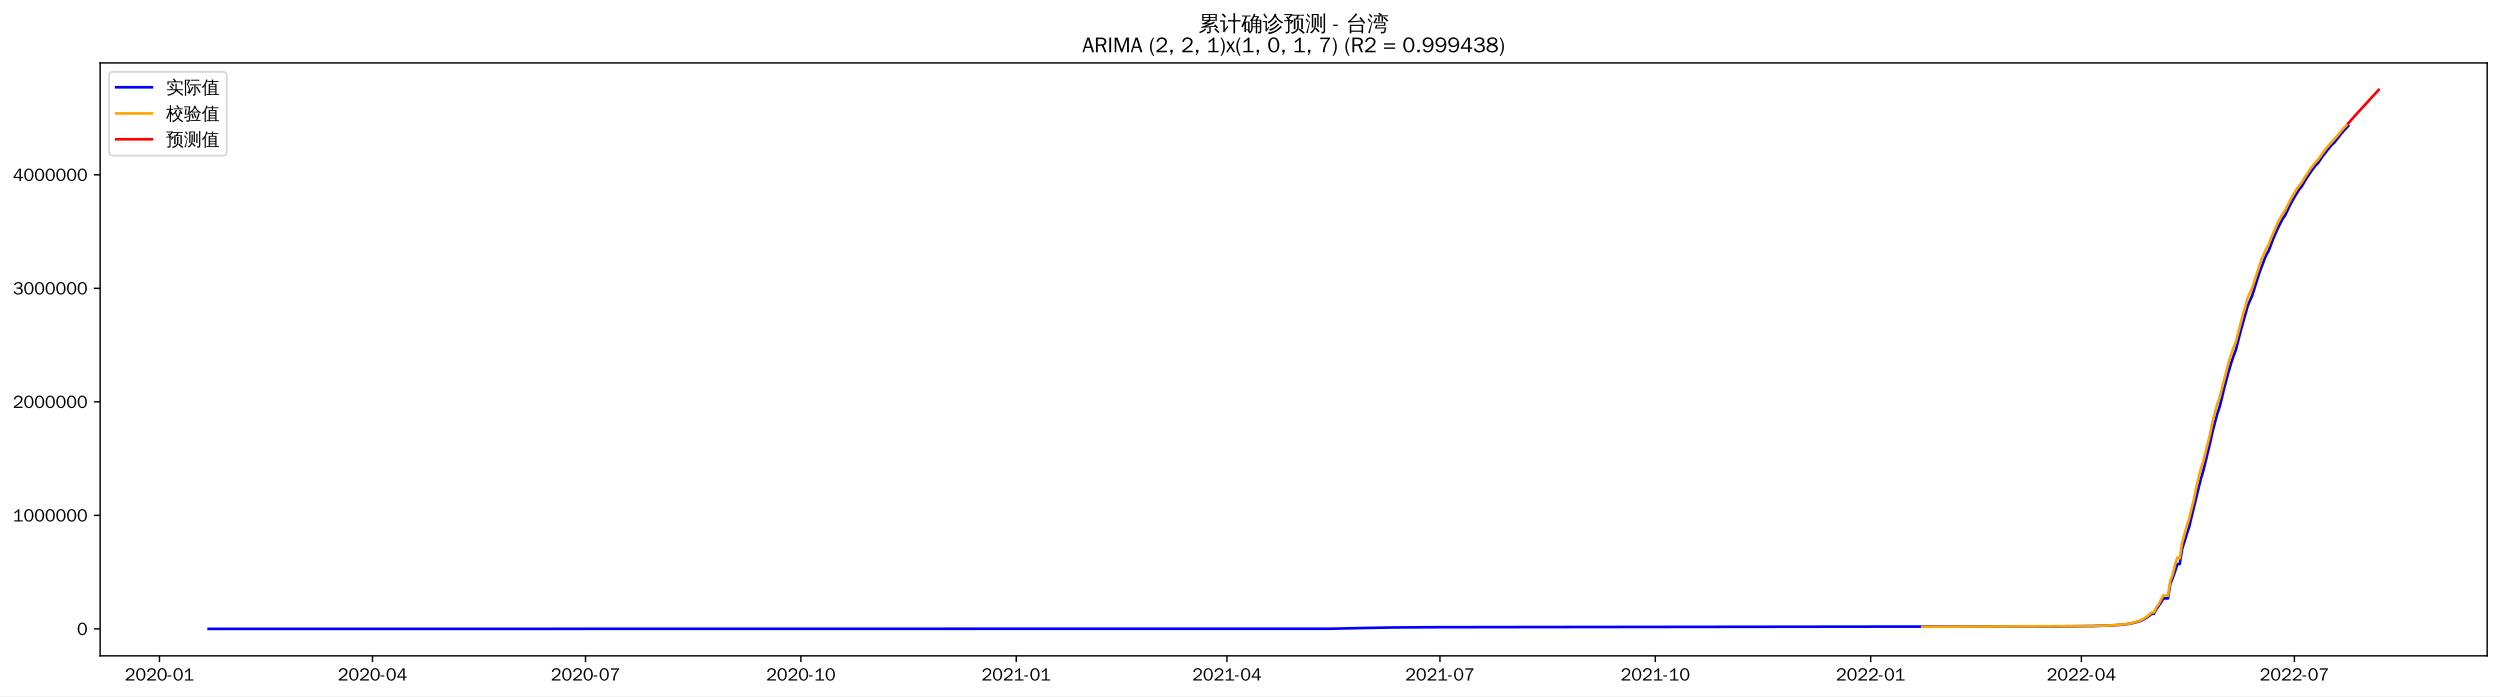
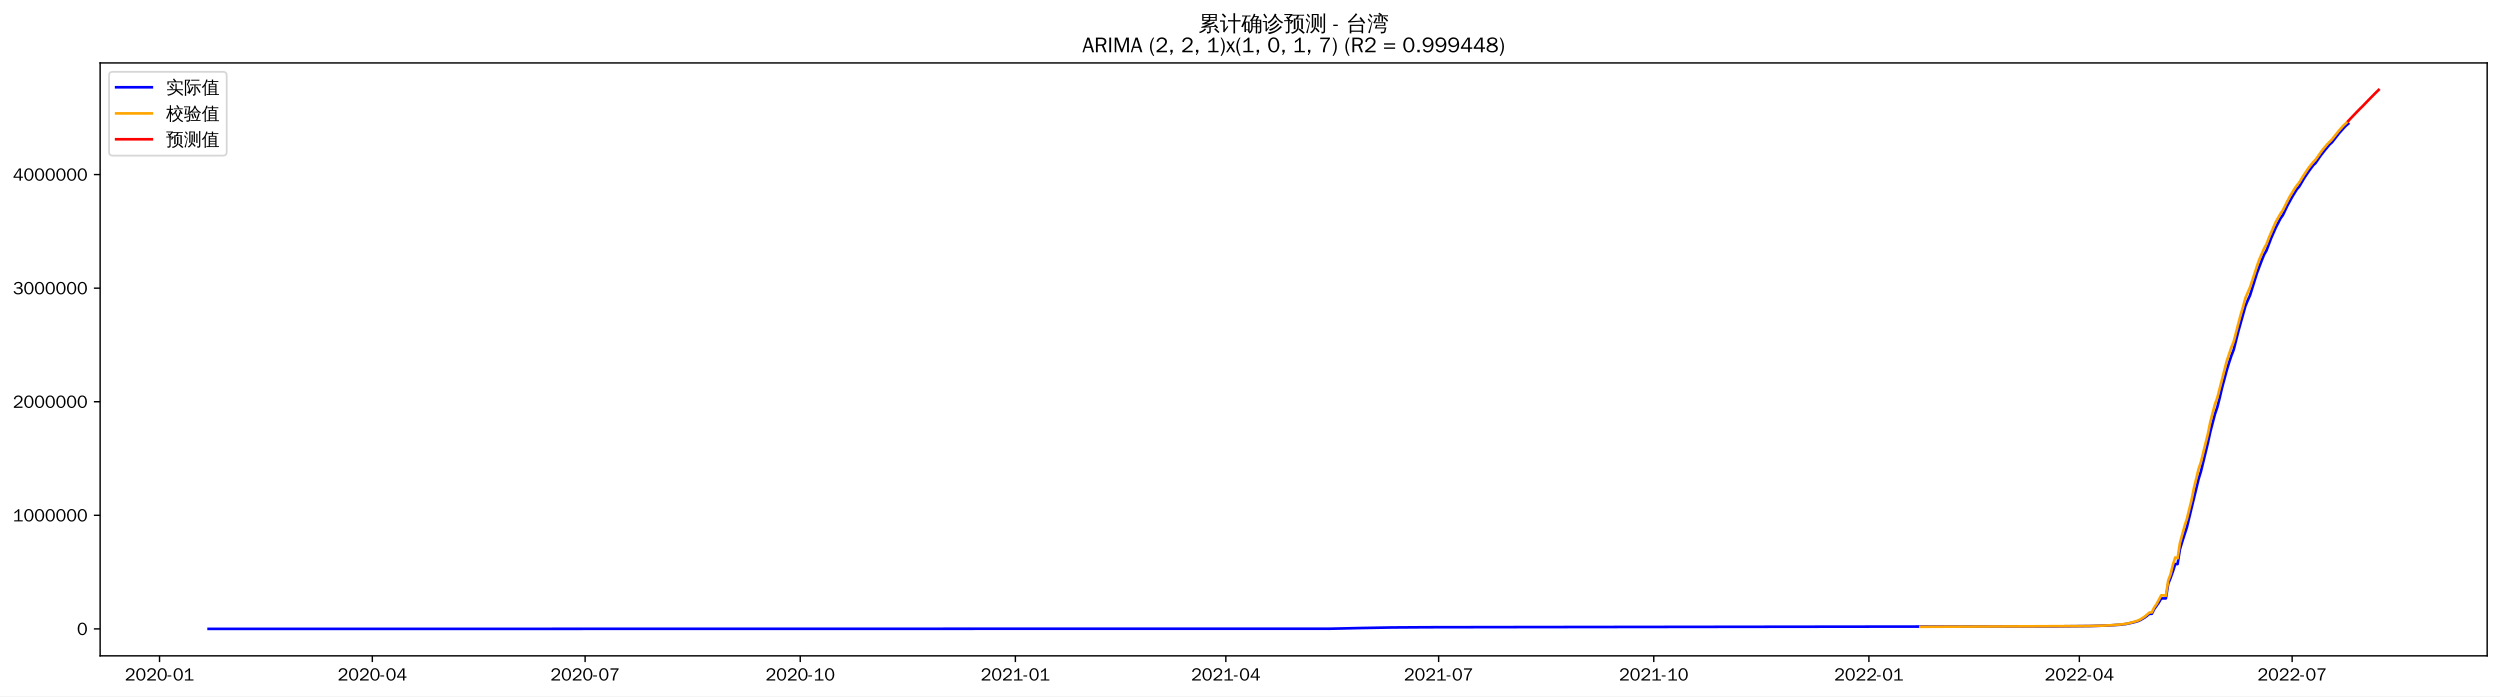
<svg xmlns="http://www.w3.org/2000/svg" xmlns:xlink="http://www.w3.org/1999/xlink" width="1402.578pt" height="390.666pt" viewBox="0 0 1402.578 390.666" version="1.1">
  <defs>
    <style type="text/css">*{stroke-linejoin: round; stroke-linecap: butt}</style>
  </defs>
  <g id="figure_1">
    <g id="patch_1">
      <path d="M 0 390.666  L 1402.578 390.666  L 1402.578 -0  L 0 -0  z " style="fill: #ffffff" />
    </g>
    <g id="axes_1">
      <g id="patch_2">
        <path d="M 56.178 367.949  L 1395.378 367.949  L 1395.378 35.309  L 56.178 35.309  z " style="fill: #ffffff" />
      </g>
      <g id="matplotlib.axis_1">
        <g id="xtick_1">
          <g id="line2d_1">
            <defs>
-               <path id="mda578ded3c" d="M 0 0  L 0 3.5  " style="stroke: #000000; stroke-width: 0.8" />
+               <path id="md418941127" d="M 0 0  L 0 3.5  " style="stroke: #000000; stroke-width: 0.8" />
            </defs>
            <g>
-               <use xlink:href="#mda578ded3c" x="89.471" y="367.949" style="stroke: #000000; stroke-width: 0.8" />
+               <use xlink:href="#md418941127" x="89.501" y="367.949" style="stroke: #000000; stroke-width: 0.8" />
            </g>
          </g>
          <g id="text_1">
-             <g transform="translate(69.98113 381.8048)scale(0.1 -0.1)">
+             <g transform="translate(70.01085 381.8048)scale(0.1 -0.1)">
              <defs>
                <path id="WenQuanYiZenHei-32" d="M 3488 0  L 369 0  L 369 456  L 2150 1850  Q 2931 2463 2931 3144  Q 2931 3619 2488 3863  Q 2231 4013 1931 4013  Q 1425 4013 1113 3619  Q 894 3356 881 3013  L 369 3169  Q 531 3981 1213 4300  Q 1544 4456 1950 4456  Q 2631 4456 3088 4044  L 3225 3888  L 3350 3706  Q 3481 3444 3481 3144  Q 3481 2313 2519 1569  L 1069 456  L 3488 456  L 3488 0  z " transform="scale(0.015625)" />
                <path id="WenQuanYiZenHei-30" d="M 3581 2175  Q 3581 1288 3169 638  Q 2713 -63 1938 -63  Q 1025 -63 563 831  Q 256 1425 256 2188  Q 256 3188 700 3819  Q 1138 4456 1888 4456  Q 2863 4456 3306 3500  Q 3581 2925 3581 2175  z M 3019 2100  Q 3019 3356 2500 3806  L 2350 3919  Q 2144 4031 1888 4031  Q 1100 4031 888 2956  Q 819 2625 819 2225  Q 819 1013 1338 569  Q 1588 356 1938 356  Q 2675 356 2925 1294  Q 3019 1663 3019 2100  z " transform="scale(0.015625)" />
                <path id="WenQuanYiZenHei-2d" d="M 1363 1444  L 0 1444  L 0 1844  L 1363 1844  L 1363 1444  z " transform="scale(0.015625)" />
                <path id="WenQuanYiZenHei-31" d="M 3556 0  L 488 0  L 488 406  L 1800 406  L 1800 3725  Q 1231 3125 588 2788  L 588 3338  Q 1456 3781 1931 4388  L 2331 4388  L 2331 406  L 3556 406  L 3556 0  z " transform="scale(0.015625)" />
              </defs>
              <use xlink:href="#WenQuanYiZenHei-32" />
              <use xlink:href="#WenQuanYiZenHei-30" x="59.961" />
              <use xlink:href="#WenQuanYiZenHei-32" x="119.922" />
              <use xlink:href="#WenQuanYiZenHei-30" x="179.883" />
              <use xlink:href="#WenQuanYiZenHei-2d" x="239.844" />
              <use xlink:href="#WenQuanYiZenHei-30" x="269.824" />
              <use xlink:href="#WenQuanYiZenHei-31" x="329.785" />
            </g>
          </g>
        </g>
        <g id="xtick_2">
          <g id="line2d_2">
            <g>
-               <use xlink:href="#mda578ded3c" x="208.984" y="367.949" style="stroke: #000000; stroke-width: 0.8" />
+               <use xlink:href="#md418941127" x="208.885" y="367.949" style="stroke: #000000; stroke-width: 0.8" />
            </g>
          </g>
          <g id="text_2">
-             <g transform="translate(189.4939 381.8048)scale(0.1 -0.1)">
+             <g transform="translate(189.3949 381.8048)scale(0.1 -0.1)">
              <defs>
                <path id="WenQuanYiZenHei-34" d="M 3631 1025  L 2913 1025  L 2913 0  L 2381 0  L 2381 1025  L 219 1025  L 219 1388  L 2225 4388  L 2913 4388  L 2913 1444  L 3631 1444  L 3631 1025  z M 2381 1444  L 2381 3963  L 788 1444  L 2381 1444  z " transform="scale(0.015625)" />
              </defs>
              <use xlink:href="#WenQuanYiZenHei-32" />
              <use xlink:href="#WenQuanYiZenHei-30" x="59.961" />
              <use xlink:href="#WenQuanYiZenHei-32" x="119.922" />
              <use xlink:href="#WenQuanYiZenHei-30" x="179.883" />
              <use xlink:href="#WenQuanYiZenHei-2d" x="239.844" />
              <use xlink:href="#WenQuanYiZenHei-30" x="269.824" />
              <use xlink:href="#WenQuanYiZenHei-34" x="329.785" />
            </g>
          </g>
        </g>
        <g id="xtick_3">
          <g id="line2d_3">
            <g>
-               <use xlink:href="#mda578ded3c" x="328.497" y="367.949" style="stroke: #000000; stroke-width: 0.8" />
+               <use xlink:href="#md418941127" x="328.269" y="367.949" style="stroke: #000000; stroke-width: 0.8" />
            </g>
          </g>
          <g id="text_3">
-             <g transform="translate(309.0067 381.8048)scale(0.1 -0.1)">
+             <g transform="translate(308.7789 381.8048)scale(0.1 -0.1)">
              <defs>
                <path id="WenQuanYiZenHei-37" d="M 3400 4056  Q 1838 2175 1838 0  L 1275 0  Q 1269 1438 2056 2825  Q 2381 3400 2825 3913  L 444 3913  L 500 4388  L 3400 4388  L 3400 4056  z " transform="scale(0.015625)" />
              </defs>
              <use xlink:href="#WenQuanYiZenHei-32" />
              <use xlink:href="#WenQuanYiZenHei-30" x="59.961" />
              <use xlink:href="#WenQuanYiZenHei-32" x="119.922" />
              <use xlink:href="#WenQuanYiZenHei-30" x="179.883" />
              <use xlink:href="#WenQuanYiZenHei-2d" x="239.844" />
              <use xlink:href="#WenQuanYiZenHei-30" x="269.824" />
              <use xlink:href="#WenQuanYiZenHei-37" x="329.785" />
            </g>
          </g>
        </g>
        <g id="xtick_4">
          <g id="line2d_4">
            <g>
-               <use xlink:href="#mda578ded3c" x="449.323" y="367.949" style="stroke: #000000; stroke-width: 0.8" />
+               <use xlink:href="#md418941127" x="448.965" y="367.949" style="stroke: #000000; stroke-width: 0.8" />
            </g>
          </g>
          <g id="text_4">
-             <g transform="translate(429.8329 381.8048)scale(0.1 -0.1)">
+             <g transform="translate(429.4748 381.8048)scale(0.1 -0.1)">
              <use xlink:href="#WenQuanYiZenHei-32" />
              <use xlink:href="#WenQuanYiZenHei-30" x="59.961" />
              <use xlink:href="#WenQuanYiZenHei-32" x="119.922" />
              <use xlink:href="#WenQuanYiZenHei-30" x="179.883" />
              <use xlink:href="#WenQuanYiZenHei-2d" x="239.844" />
              <use xlink:href="#WenQuanYiZenHei-31" x="269.824" />
              <use xlink:href="#WenQuanYiZenHei-30" x="329.785" />
            </g>
          </g>
        </g>
        <g id="xtick_5">
          <g id="line2d_5">
            <g>
-               <use xlink:href="#mda578ded3c" x="570.149" y="367.949" style="stroke: #000000; stroke-width: 0.8" />
+               <use xlink:href="#md418941127" x="569.661" y="367.949" style="stroke: #000000; stroke-width: 0.8" />
            </g>
          </g>
          <g id="text_5">
-             <g transform="translate(550.659 381.8048)scale(0.1 -0.1)">
+             <g transform="translate(550.1707 381.8048)scale(0.1 -0.1)">
              <use xlink:href="#WenQuanYiZenHei-32" />
              <use xlink:href="#WenQuanYiZenHei-30" x="59.961" />
              <use xlink:href="#WenQuanYiZenHei-32" x="119.922" />
              <use xlink:href="#WenQuanYiZenHei-31" x="179.883" />
              <use xlink:href="#WenQuanYiZenHei-2d" x="239.844" />
              <use xlink:href="#WenQuanYiZenHei-30" x="269.824" />
              <use xlink:href="#WenQuanYiZenHei-31" x="329.785" />
            </g>
          </g>
        </g>
        <g id="xtick_6">
          <g id="line2d_6">
            <g>
-               <use xlink:href="#mda578ded3c" x="688.348" y="367.949" style="stroke: #000000; stroke-width: 0.8" />
+               <use xlink:href="#md418941127" x="687.733" y="367.949" style="stroke: #000000; stroke-width: 0.8" />
            </g>
          </g>
          <g id="text_6">
-             <g transform="translate(668.8584 381.8048)scale(0.1 -0.1)">
+             <g transform="translate(668.2428 381.8048)scale(0.1 -0.1)">
              <use xlink:href="#WenQuanYiZenHei-32" />
              <use xlink:href="#WenQuanYiZenHei-30" x="59.961" />
              <use xlink:href="#WenQuanYiZenHei-32" x="119.922" />
              <use xlink:href="#WenQuanYiZenHei-31" x="179.883" />
              <use xlink:href="#WenQuanYiZenHei-2d" x="239.844" />
              <use xlink:href="#WenQuanYiZenHei-30" x="269.824" />
              <use xlink:href="#WenQuanYiZenHei-34" x="329.785" />
            </g>
          </g>
        </g>
        <g id="xtick_7">
          <g id="line2d_7">
            <g>
-               <use xlink:href="#mda578ded3c" x="807.861" y="367.949" style="stroke: #000000; stroke-width: 0.8" />
+               <use xlink:href="#md418941127" x="807.117" y="367.949" style="stroke: #000000; stroke-width: 0.8" />
            </g>
          </g>
          <g id="text_7">
-             <g transform="translate(788.3712 381.8048)scale(0.1 -0.1)">
+             <g transform="translate(787.6268 381.8048)scale(0.1 -0.1)">
              <use xlink:href="#WenQuanYiZenHei-32" />
              <use xlink:href="#WenQuanYiZenHei-30" x="59.961" />
              <use xlink:href="#WenQuanYiZenHei-32" x="119.922" />
              <use xlink:href="#WenQuanYiZenHei-31" x="179.883" />
              <use xlink:href="#WenQuanYiZenHei-2d" x="239.844" />
              <use xlink:href="#WenQuanYiZenHei-30" x="269.824" />
              <use xlink:href="#WenQuanYiZenHei-37" x="329.785" />
            </g>
          </g>
        </g>
        <g id="xtick_8">
          <g id="line2d_8">
            <g>
-               <use xlink:href="#mda578ded3c" x="928.687" y="367.949" style="stroke: #000000; stroke-width: 0.8" />
+               <use xlink:href="#md418941127" x="927.813" y="367.949" style="stroke: #000000; stroke-width: 0.8" />
            </g>
          </g>
          <g id="text_8">
-             <g transform="translate(909.1974 381.8048)scale(0.1 -0.1)">
+             <g transform="translate(908.3228 381.8048)scale(0.1 -0.1)">
              <use xlink:href="#WenQuanYiZenHei-32" />
              <use xlink:href="#WenQuanYiZenHei-30" x="59.961" />
              <use xlink:href="#WenQuanYiZenHei-32" x="119.922" />
              <use xlink:href="#WenQuanYiZenHei-31" x="179.883" />
              <use xlink:href="#WenQuanYiZenHei-2d" x="239.844" />
              <use xlink:href="#WenQuanYiZenHei-31" x="269.824" />
              <use xlink:href="#WenQuanYiZenHei-30" x="329.785" />
            </g>
          </g>
        </g>
        <g id="xtick_9">
          <g id="line2d_9">
            <g>
-               <use xlink:href="#mda578ded3c" x="1049.513" y="367.949" style="stroke: #000000; stroke-width: 0.8" />
+               <use xlink:href="#md418941127" x="1048.509" y="367.949" style="stroke: #000000; stroke-width: 0.8" />
            </g>
          </g>
          <g id="text_9">
-             <g transform="translate(1030.023 381.8048)scale(0.1 -0.1)">
+             <g transform="translate(1029.019 381.8048)scale(0.1 -0.1)">
              <use xlink:href="#WenQuanYiZenHei-32" />
              <use xlink:href="#WenQuanYiZenHei-30" x="59.961" />
              <use xlink:href="#WenQuanYiZenHei-32" x="119.922" />
              <use xlink:href="#WenQuanYiZenHei-32" x="179.883" />
              <use xlink:href="#WenQuanYiZenHei-2d" x="239.844" />
              <use xlink:href="#WenQuanYiZenHei-30" x="269.824" />
              <use xlink:href="#WenQuanYiZenHei-31" x="329.785" />
            </g>
          </g>
        </g>
        <g id="xtick_10">
          <g id="line2d_10">
            <g>
-               <use xlink:href="#mda578ded3c" x="1167.713" y="367.949" style="stroke: #000000; stroke-width: 0.8" />
+               <use xlink:href="#md418941127" x="1166.581" y="367.949" style="stroke: #000000; stroke-width: 0.8" />
            </g>
          </g>
          <g id="text_10">
-             <g transform="translate(1148.223 381.8048)scale(0.1 -0.1)">
+             <g transform="translate(1147.091 381.8048)scale(0.1 -0.1)">
              <use xlink:href="#WenQuanYiZenHei-32" />
              <use xlink:href="#WenQuanYiZenHei-30" x="59.961" />
              <use xlink:href="#WenQuanYiZenHei-32" x="119.922" />
              <use xlink:href="#WenQuanYiZenHei-32" x="179.883" />
              <use xlink:href="#WenQuanYiZenHei-2d" x="239.844" />
              <use xlink:href="#WenQuanYiZenHei-30" x="269.824" />
              <use xlink:href="#WenQuanYiZenHei-34" x="329.785" />
            </g>
          </g>
        </g>
        <g id="xtick_11">
          <g id="line2d_11">
            <g>
-               <use xlink:href="#mda578ded3c" x="1287.226" y="367.949" style="stroke: #000000; stroke-width: 0.8" />
+               <use xlink:href="#md418941127" x="1285.965" y="367.949" style="stroke: #000000; stroke-width: 0.8" />
            </g>
          </g>
          <g id="text_11">
-             <g transform="translate(1267.736 381.8048)scale(0.1 -0.1)">
+             <g transform="translate(1266.475 381.8048)scale(0.1 -0.1)">
              <use xlink:href="#WenQuanYiZenHei-32" />
              <use xlink:href="#WenQuanYiZenHei-30" x="59.961" />
              <use xlink:href="#WenQuanYiZenHei-32" x="119.922" />
              <use xlink:href="#WenQuanYiZenHei-32" x="179.883" />
              <use xlink:href="#WenQuanYiZenHei-2d" x="239.844" />
              <use xlink:href="#WenQuanYiZenHei-30" x="269.824" />
              <use xlink:href="#WenQuanYiZenHei-37" x="329.785" />
            </g>
          </g>
        </g>
      </g>
      <g id="matplotlib.axis_2">
        <g id="ytick_1">
          <g id="line2d_12">
            <defs>
-               <path id="m332aa9244b" d="M 0 0  L -3.5 0  " style="stroke: #000000; stroke-width: 0.8" />
+               <path id="m5ffa9239f6" d="M 0 0  L -3.5 0  " style="stroke: #000000; stroke-width: 0.8" />
            </defs>
            <g>
-               <use xlink:href="#m332aa9244b" x="56.178" y="352.829" style="stroke: #000000; stroke-width: 0.8" />
+               <use xlink:href="#m5ffa9239f6" x="56.178" y="352.829" style="stroke: #000000; stroke-width: 0.8" />
            </g>
          </g>
          <g id="text_12">
            <g transform="translate(43.18125 356.2567)scale(0.1 -0.1)">
              <use xlink:href="#WenQuanYiZenHei-30" />
            </g>
          </g>
        </g>
        <g id="ytick_2">
          <g id="line2d_13">
            <g>
-               <use xlink:href="#m332aa9244b" x="56.178" y="289.139" style="stroke: #000000; stroke-width: 0.8" />
+               <use xlink:href="#m5ffa9239f6" x="56.178" y="289.107" style="stroke: #000000; stroke-width: 0.8" />
            </g>
          </g>
          <g id="text_13">
-             <g transform="translate(7.2 292.5668)scale(0.1 -0.1)">
+             <g transform="translate(7.2 292.5348)scale(0.1 -0.1)">
              <use xlink:href="#WenQuanYiZenHei-31" />
              <use xlink:href="#WenQuanYiZenHei-30" x="59.961" />
              <use xlink:href="#WenQuanYiZenHei-30" x="119.922" />
              <use xlink:href="#WenQuanYiZenHei-30" x="179.883" />
              <use xlink:href="#WenQuanYiZenHei-30" x="239.844" />
              <use xlink:href="#WenQuanYiZenHei-30" x="299.805" />
              <use xlink:href="#WenQuanYiZenHei-30" x="359.766" />
            </g>
          </g>
        </g>
        <g id="ytick_3">
          <g id="line2d_14">
            <g>
-               <use xlink:href="#m332aa9244b" x="56.178" y="225.449" style="stroke: #000000; stroke-width: 0.8" />
+               <use xlink:href="#m5ffa9239f6" x="56.178" y="225.385" style="stroke: #000000; stroke-width: 0.8" />
            </g>
          </g>
          <g id="text_14">
-             <g transform="translate(7.2 228.8769)scale(0.1 -0.1)">
+             <g transform="translate(7.2 228.813)scale(0.1 -0.1)">
              <use xlink:href="#WenQuanYiZenHei-32" />
              <use xlink:href="#WenQuanYiZenHei-30" x="59.961" />
              <use xlink:href="#WenQuanYiZenHei-30" x="119.922" />
              <use xlink:href="#WenQuanYiZenHei-30" x="179.883" />
              <use xlink:href="#WenQuanYiZenHei-30" x="239.844" />
              <use xlink:href="#WenQuanYiZenHei-30" x="299.805" />
              <use xlink:href="#WenQuanYiZenHei-30" x="359.766" />
            </g>
          </g>
        </g>
        <g id="ytick_4">
          <g id="line2d_15">
            <g>
-               <use xlink:href="#m332aa9244b" x="56.178" y="161.759" style="stroke: #000000; stroke-width: 0.8" />
+               <use xlink:href="#m5ffa9239f6" x="56.178" y="161.663" style="stroke: #000000; stroke-width: 0.8" />
            </g>
          </g>
          <g id="text_15">
-             <g transform="translate(7.2 165.1871)scale(0.1 -0.1)">
+             <g transform="translate(7.2 165.0911)scale(0.1 -0.1)">
              <defs>
                <path id="WenQuanYiZenHei-33" d="M 3588 1231  Q 3588 494 2875 144  Q 2450 -63 1925 -63  Q 1044 -63 556 488  Q 356 706 256 1000  L 769 1169  Q 994 375 1913 375  Q 2631 375 2900 788  Q 3019 975 3019 1231  Q 3019 1638 2638 1881  Q 2325 2081 1613 2069  L 1338 2069  L 1338 2494  Q 1969 2494 2094 2506  Q 2325 2544 2463 2613  Q 2763 2756 2844 3100  Q 2863 3169 2863 3244  Q 2863 3744 2381 3944  L 2163 4006  Q 2056 4025 1931 4025  Q 1388 4025 1075 3631  Q 969 3488 906 3313  L 419 3456  Q 675 4150 1400 4369  Q 1669 4456 1975 4456  Q 2694 4456 3106 4050  Q 3419 3744 3419 3275  Q 3419 2813 3025 2513  Q 2825 2356 2575 2319  L 2575 2306  Q 3181 2213 3450 1769  Q 3588 1525 3588 1231  z " transform="scale(0.015625)" />
              </defs>
              <use xlink:href="#WenQuanYiZenHei-33" />
              <use xlink:href="#WenQuanYiZenHei-30" x="59.961" />
              <use xlink:href="#WenQuanYiZenHei-30" x="119.922" />
              <use xlink:href="#WenQuanYiZenHei-30" x="179.883" />
              <use xlink:href="#WenQuanYiZenHei-30" x="239.844" />
              <use xlink:href="#WenQuanYiZenHei-30" x="299.805" />
              <use xlink:href="#WenQuanYiZenHei-30" x="359.766" />
            </g>
          </g>
        </g>
        <g id="ytick_5">
          <g id="line2d_16">
            <g>
-               <use xlink:href="#m332aa9244b" x="56.178" y="98.069" style="stroke: #000000; stroke-width: 0.8" />
+               <use xlink:href="#m5ffa9239f6" x="56.178" y="97.941" style="stroke: #000000; stroke-width: 0.8" />
            </g>
          </g>
          <g id="text_16">
-             <g transform="translate(7.2 101.4972)scale(0.1 -0.1)">
+             <g transform="translate(7.2 101.3692)scale(0.1 -0.1)">
              <use xlink:href="#WenQuanYiZenHei-34" />
              <use xlink:href="#WenQuanYiZenHei-30" x="59.961" />
              <use xlink:href="#WenQuanYiZenHei-30" x="119.922" />
              <use xlink:href="#WenQuanYiZenHei-30" x="179.883" />
              <use xlink:href="#WenQuanYiZenHei-30" x="239.844" />
              <use xlink:href="#WenQuanYiZenHei-30" x="299.805" />
              <use xlink:href="#WenQuanYiZenHei-30" x="359.766" />
            </g>
          </g>
        </g>
      </g>
      <g id="line2d_17">
-         <path d="M 117.051 352.829  L 747.448 352.721  L 763.208 352.363  L 781.595 352.032  L 801.294 351.902  L 842.008 351.835  L 1154.58 351.422  L 1174.279 351.222  L 1184.786 350.881  L 1191.353 350.427  L 1193.979 350.074  L 1197.919 349.232  L 1200.546 348.496  L 1201.859 347.928  L 1204.486 346.412  L 1207.113 344.361  L 1208.426 344.361  L 1209.739 341.75  L 1212.366 338.027  L 1213.679 335.723  L 1216.306 335.723  L 1217.619 327.512  L 1218.933 324.275  L 1220.246 320.636  L 1221.559 316.47  L 1222.873 316.47  L 1224.186 308.257  L 1225.499 303.88  L 1228.126 295.759  L 1234.693 268.734  L 1236.006 264.514  L 1239.946 248.36  L 1241.259 242.322  L 1243.886 232.31  L 1245.199 228.483  L 1246.512 223.348  L 1247.826 217.728  L 1250.452 207.955  L 1251.766 203.616  L 1253.079 199.663  L 1254.392 196.286  L 1257.019 185.901  L 1260.959 171.841  L 1262.272 168.621  L 1263.586 165.748  L 1267.526 153.125  L 1270.152 146.19  L 1271.466 142.966  L 1272.779 140.697  L 1275.406 133.781  L 1278.032 127.791  L 1280.659 122.695  L 1281.972 120.875  L 1284.599 115.37  L 1287.226 110.613  L 1289.852 106.315  L 1291.166 104.843  L 1293.792 100.35  L 1296.419 96.409  L 1299.046 92.845  L 1300.359 91.626  L 1302.986 87.733  L 1305.612 84.363  L 1308.239 81.205  L 1309.552 80.059  L 1313.492 74.999  L 1316.119 72.029  L 1317.432 70.645  L 1317.432 70.645  " clip-path="url(#p8b7088f95e)" style="fill: none; stroke: #0000ff; stroke-width: 1.5; stroke-linecap: square" />
+         <path d="M 117.051 352.829  L 746.769 352.721  L 762.512 352.362  L 780.878 352.032  L 800.557 351.902  L 841.226 351.835  L 1153.462 351.421  L 1173.14 351.221  L 1183.635 350.88  L 1190.195 350.426  L 1192.819 350.073  L 1196.755 349.23  L 1199.378 348.494  L 1200.69 347.926  L 1203.314 346.408  L 1205.938 344.356  L 1207.25 344.356  L 1208.562 341.745  L 1211.186 338.019  L 1212.498 335.715  L 1215.121 335.715  L 1216.433 327.499  L 1217.745 324.261  L 1219.057 320.62  L 1220.369 316.452  L 1221.681 316.452  L 1222.993 308.234  L 1224.305 303.856  L 1226.929 295.73  L 1233.488 268.692  L 1234.8 264.469  L 1238.736 248.307  L 1240.048 242.267  L 1242.672 232.249  L 1243.983 228.421  L 1245.295 223.283  L 1246.607 217.66  L 1249.231 207.883  L 1250.543 203.541  L 1251.855 199.586  L 1253.167 196.208  L 1255.791 185.817  L 1259.726 171.75  L 1261.038 168.528  L 1262.35 165.654  L 1266.286 153.025  L 1268.91 146.086  L 1270.222 142.86  L 1271.534 140.59  L 1274.157 133.671  L 1276.781 127.678  L 1279.405 122.579  L 1280.717 120.759  L 1283.341 115.25  L 1285.965 110.491  L 1288.588 106.191  L 1289.9 104.718  L 1292.524 100.223  L 1295.148 96.28  L 1297.772 92.714  L 1299.084 91.495  L 1301.708 87.6  L 1304.331 84.228  L 1306.955 81.068  L 1308.267 79.922  L 1312.203 74.859  L 1314.827 71.888  L 1316.139 70.504  L 1317.451 69.412  L 1317.451 69.412  " clip-path="url(#p8e404e64e8)" style="fill: none; stroke: #0000ff; stroke-width: 1.5; stroke-linecap: square" />
      </g>
      <g id="line2d_18">
-         <path d="M 1078.407 351.657  L 1171.653 351.245  L 1180.846 351.01  L 1186.099 350.747  L 1192.666 350.173  L 1195.293 349.686  L 1197.919 349.021  L 1200.546 348.205  L 1201.859 347.591  L 1204.486 345.902  L 1207.113 343.629  L 1208.426 343.589  L 1209.739 340.815  L 1211.053 338.977  L 1213.679 334.024  L 1214.993 334.025  L 1216.306 334.262  L 1217.619 325.781  L 1218.933 322.268  L 1220.246 316.904  L 1221.559 312.796  L 1222.873 313.239  L 1224.186 304.78  L 1226.813 295.142  L 1228.126 291.108  L 1230.753 280.438  L 1232.066 273.861  L 1234.693 263.121  L 1236.006 259.241  L 1239.946 243.309  L 1241.259 236.763  L 1243.886 226.795  L 1245.199 223.233  L 1250.452 202.767  L 1253.079 194.979  L 1254.392 191.75  L 1257.019 181.577  L 1258.332 176.635  L 1259.646 172.244  L 1260.959 167.284  L 1263.586 161.249  L 1266.212 153.3  L 1267.526 149.187  L 1268.839 145.559  L 1271.466 139.488  L 1272.779 137.17  L 1274.092 133.664  L 1278.032 124.621  L 1280.659 119.989  L 1281.972 118.104  L 1284.599 112.888  L 1285.912 110.381  L 1288.539 106.039  L 1289.852 104.167  L 1291.166 102.576  L 1293.792 98.331  L 1296.419 94.388  L 1299.046 91.073  L 1300.359 89.759  L 1302.986 86.044  L 1304.299 84.232  L 1306.926 81.072  L 1310.866 76.742  L 1314.805 71.902  L 1317.432 69.23  L 1317.432 69.23  " clip-path="url(#p8b7088f95e)" style="fill: none; stroke: #ffa500; stroke-width: 1.5; stroke-linecap: square" />
+         <path d="M 1077.371 351.657  L 1170.516 351.244  L 1179.7 351.009  L 1184.947 350.745  L 1191.507 350.172  L 1194.131 349.684  L 1196.755 349.019  L 1199.378 348.203  L 1200.69 347.588  L 1203.314 345.898  L 1205.938 343.624  L 1207.25 343.584  L 1208.562 340.809  L 1209.874 338.969  L 1212.498 334.014  L 1213.809 334.014  L 1215.121 334.253  L 1216.433 325.766  L 1217.745 322.25  L 1219.057 316.884  L 1220.369 312.774  L 1221.681 313.219  L 1222.993 304.758  L 1225.617 295.106  L 1226.929 291.073  L 1229.552 280.403  L 1230.864 273.818  L 1233.488 263.062  L 1234.8 259.188  L 1238.736 243.259  L 1240.048 236.696  L 1242.672 226.721  L 1243.983 223.163  L 1249.231 202.683  L 1251.855 194.895  L 1253.167 191.666  L 1255.791 181.486  L 1257.103 176.546  L 1258.414 172.149  L 1259.726 167.193  L 1262.35 161.15  L 1264.974 153.196  L 1266.286 149.084  L 1267.598 145.453  L 1270.222 139.387  L 1271.534 137.059  L 1272.846 133.549  L 1276.781 124.506  L 1279.405 119.881  L 1280.717 117.985  L 1283.341 112.765  L 1284.653 110.26  L 1287.277 105.921  L 1288.588 104.052  L 1289.9 102.449  L 1292.524 98.202  L 1295.148 94.26  L 1297.772 90.951  L 1299.084 89.626  L 1301.708 85.909  L 1303.02 84.099  L 1305.643 80.94  L 1308.267 78.281  L 1312.203 73.317  L 1314.827 70.356  L 1317.451 67.918  L 1317.451 67.918  " clip-path="url(#p8e404e64e8)" style="fill: none; stroke: #ffa500; stroke-width: 1.5; stroke-linecap: square" />
      </g>
      <g id="line2d_19">
-         <path d="M 1317.432 69.23  L 1318.745 67.713  L 1320.059 66.223  L 1321.372 64.747  L 1322.685 63.291  L 1323.999 61.853  L 1325.312 60.426  L 1326.625 59.037  L 1327.939 57.578  L 1329.252 56.126  L 1330.565 54.687  L 1331.879 53.26  L 1333.192 51.841  L 1334.505 50.428  " clip-path="url(#p8b7088f95e)" style="fill: none; stroke: #ff0000; stroke-width: 1.5; stroke-linecap: square" />
+         <path d="M 1317.451 67.918  L 1318.762 66.471  L 1320.074 65.102  L 1321.386 63.729  L 1322.698 62.368  L 1324.01 61.028  L 1325.322 59.762  L 1326.634 58.387  L 1327.946 57.021  L 1329.258 55.678  L 1330.57 54.344  L 1331.882 53.019  L 1333.193 51.702  L 1334.505 50.428  " clip-path="url(#p8e404e64e8)" style="fill: none; stroke: #ff0000; stroke-width: 1.5; stroke-linecap: square" />
      </g>
      <g id="patch_3">
        <path d="M 56.178 367.949  L 56.178 35.309  " style="fill: none; stroke: #000000; stroke-width: 0.8; stroke-linejoin: miter; stroke-linecap: square" />
      </g>
      <g id="patch_4">
        <path d="M 1395.378 367.949  L 1395.378 35.309  " style="fill: none; stroke: #000000; stroke-width: 0.8; stroke-linejoin: miter; stroke-linecap: square" />
      </g>
      <g id="patch_5">
        <path d="M 56.178 367.949  L 1395.378 367.949  " style="fill: none; stroke: #000000; stroke-width: 0.8; stroke-linejoin: miter; stroke-linecap: square" />
      </g>
      <g id="patch_6">
        <path d="M 56.178 35.309  L 1395.378 35.309  " style="fill: none; stroke: #000000; stroke-width: 0.8; stroke-linejoin: miter; stroke-linecap: square" />
      </g>
      <g id="text_17">
        <g transform="translate(672.3809 17.28937)scale(0.12 -0.12)">
          <defs>
            <path id="WenQuanYiZenHei-7d2f" d="M 5963 -681  Q 5363 -81 4706 456  L 5000 819  Q 5675 269 6294 -350  L 5963 -681  z M 1944 738  Q 2094 556 2281 413  Q 1575 -356 375 -706  Q 350 -481 200 -319  Q 725 -181 1122 69  Q 1519 319 1944 738  z M 3244 -169  L 3244 1063  L 869 881  L 850 1181  Q 1431 1325 2969 1988  L 1119 1931  L 1113 2231  Q 1350 2263 1862 2497  Q 2375 2731 2800 2988  L 1094 2988  Q 1169 4006 1094 5019  L 5506 5019  Q 5425 4006 5500 2988  L 3431 2988  Q 3475 2931 3525 2875  Q 2856 2494 2281 2256  L 3388 2269  L 3650 2288  Q 4338 2606 4650 2800  Q 4744 2563 4881 2344  Q 4644 2225 3975 1956  L 2269 1281  L 4444 1425  L 4813 1469  L 4681 1588  L 4988 1938  Q 5481 1500 5863 963  L 5481 694  Q 5300 950 5081 1188  L 4463 1163  L 3669 1100  L 3669 -250  Q 3669 -444 3488 -594  Q 3225 -819 2569 -813  Q 2638 -513 2431 -294  Q 2619 -319 2900 -322  Q 3181 -325 3212 -294  Q 3244 -263 3244 -169  z M 3513 4131  L 5081 4131  L 5081 4725  L 3513 4725  L 3513 4131  z M 3088 4131  L 3088 4725  L 1519 4725  L 1519 4131  L 3088 4131  z M 3513 3856  L 3513 3288  L 5081 3288  L 5081 3856  L 3513 3856  z M 3088 3856  L 1519 3856  L 1519 3288  L 3088 3288  L 3088 3856  z " transform="scale(0.015625)" />
            <path id="WenQuanYiZenHei-8ba1" d="M 4569 -769  Q 4313 -738 4056 -769  Q 4081 -294 4081 175  L 4081 2806  L 3213 2806  Q 2813 2806 2413 2788  Q 2438 3000 2413 3219  Q 2813 3200 3213 3200  L 4081 3200  L 4081 4313  Q 4081 4788 4056 5263  Q 4313 5231 4569 5263  Q 4550 4788 4550 4313  L 4550 3200  L 5381 3200  Q 5781 3200 6181 3219  Q 6163 3000 6181 2788  Q 5781 2806 5381 2806  L 4550 2806  L 4550 175  Q 4550 -294 4569 -769  z M 38 2725  Q 63 2931 38 3138  Q 419 3119 800 3119  L 1481 3119  L 1481 425  L 2044 1150  L 2250 1488  L 2525 1188  L 2313 950  L 1294 -488  L 963 -231  Q 1025 -94 1025 63  L 1025 2744  L 800 2744  Q 419 2744 38 2725  z M 1450 3913  Q 1094 4438 600 4831  L 913 5225  Q 1488 4769 1869 4194  L 1450 3913  z " transform="scale(0.015625)" />
            <path id="WenQuanYiZenHei-786e" d="M 4794 -769  Q 4563 -744 4331 -769  Q 4350 -344 4350 81  L 4350 1081  L 3419 1081  L 3419 788  Q 3419 225 3150 -194  Q 2881 -613 2456 -806  Q 2375 -569 2150 -444  Q 2531 -344 2765 -15  Q 3000 313 3000 788  L 2994 2919  L 2888 2813  Q 2769 3000 2563 3081  Q 3044 3494 3309 3969  Q 3575 4444 3763 5119  Q 3981 5044 4213 5013  Q 4144 4700 4025 4400  L 5238 4400  L 5306 4050  Q 5213 4031 5163 3947  Q 5113 3863 4813 3325  L 5994 3325  L 5994 -150  Q 5981 -519 5738 -656  Q 5469 -806 5069 -806  Q 5125 -525 4956 -294  Q 5100 -313 5290 -316  Q 5481 -319 5525 -278  Q 5569 -238 5569 25  L 5569 1081  L 4769 1081  L 4769 81  Q 4769 -344 4794 -769  z M 4769 1344  L 5569 1344  L 5569 2100  L 4769 2100  L 4769 1344  z M 4350 1344  L 4350 2100  L 3413 2100  L 3419 1344  L 4350 1344  z M 4769 2363  L 5569 2363  L 5569 3038  L 4769 3038  L 4769 2363  z M 4350 2363  L 4350 3038  L 3413 3038  L 3413 2363  L 4350 2363  z M 3375 3325  L 4350 3325  L 4344 3331  L 4775 4113  L 3894 4113  Q 3688 3700 3375 3325  z M 481 1069  Q 281 1194 -25 1188  Q 775 2750 1244 4294  L 869 4294  Q 563 4294 250 4275  Q 269 4438 250 4594  Q 563 4581 869 4581  L 2156 4581  Q 2463 4581 2775 4594  Q 2756 4438 2775 4275  Q 2463 4294 2156 4294  L 1744 4294  L 1181 2763  L 2494 2763  L 2494 -338  L 2050 -338  L 2050 156  L 1406 156  Q 1406 -94 1419 -350  Q 1181 -325 938 -350  Q 956 75 956 500  L 956 2181  L 769 1713  Q 631 1388 481 1069  z M 2050 2475  L 1400 2475  L 1400 425  L 2050 425  L 2050 2475  z " transform="scale(0.015625)" />
            <path id="WenQuanYiZenHei-8bca" d="M 5369 1456  Q 5556 1256 5775 1100  Q 5038 344 4081 -225  Q 3106 -819 1788 -1006  Q 1788 -725 1631 -500  Q 3363 -306 4406 519  Q 4919 956 5369 1456  z M 4594 2219  Q 4781 2031 5013 1881  Q 3625 394 2150 -25  Q 2113 250 1913 444  Q 2475 594 3015 850  Q 3556 1106 3919 1463  Q 4275 1819 4594 2219  z M 3969 3188  Q 4150 3013 4356 2881  Q 3625 1913 2306 1275  Q 2244 1500 2056 1644  Q 2619 1900 3053 2256  Q 3488 2613 3969 3188  z M 5813 2194  Q 4525 2913 3731 4188  Q 2919 2844 1813 2163  Q 1700 2413 1456 2550  Q 1950 2844 2400 3231  Q 2850 3619 3113 4063  Q 3413 4581 3644 5163  Q 3881 5038 4144 4963  Q 4056 4775 3963 4594  Q 4325 3919 4844 3441  Q 5363 2963 6175 2538  Q 5931 2431 5813 2194  z M 31 2613  Q 50 2775 31 2938  Q 325 2925 619 2925  L 1275 2925  L 1275 506  L 1675 1006  L 1831 1250  L 2038 1013  L 1881 838  L 1100 -256  L 825 -25  Q 869 81 869 200  L 869 2625  L 31 2613  z M 950 3713  Q 606 4325 200 4881  L 556 5163  Q 981 4588 1338 3944  L 950 3713  z " transform="scale(0.015625)" />
            <path id="WenQuanYiZenHei-9884" d="M 1206 19  L 1206 2888  L 669 2888  Q 356 2888 50 2869  Q 63 3044 50 3213  Q 363 3194 669 3194  L 1250 3194  Q 950 3631 606 4031  L 963 4338  L 1263 3975  L 1913 4719  L 731 4719  Q 419 4719 106 4706  Q 125 4875 106 5044  Q 419 5031 731 5031  L 2481 5031  L 2544 4663  Q 2394 4613 2256 4466  Q 2119 4319 1525 3631  Q 1656 3444 1788 3250  L 1700 3194  L 2700 3194  L 2763 2825  Q 2656 2819 2613 2763  L 2100 2038  L 1750 2288  L 2175 2888  L 1638 2888  L 1638 -150  Q 1638 -525 1363 -669  Q 1075 -819 525 -813  Q 594 -513 388 -294  Q 575 -313 837 -316  Q 1100 -319 1153 -272  Q 1206 -225 1206 19  z M 5813 -888  Q 5100 -225 4306 375  L 4669 719  Q 5481 106 6219 -575  L 5813 -888  z M 2375 -906  Q 2294 -631 2025 -506  Q 2769 -431 3353 19  Q 3938 469 3938 1069  L 3938 2200  Q 3938 2625 3913 3050  Q 4188 3025 4456 3050  Q 4431 2625 4431 2200  L 4431 1069  Q 4431 681 4225 319  Q 3644 -606 2375 -906  z M 3444 488  Q 3169 513 2894 488  Q 2919 913 2919 1338  L 2919 3675  Q 3219 3675 3525 3675  Q 3750 4013 3931 4525  L 3238 4525  Q 2888 4525 2538 4513  Q 2556 4669 2538 4831  Q 2888 4813 3238 4813  L 5313 4813  Q 5663 4813 6006 4831  Q 5988 4669 6006 4513  Q 5663 4525 5313 4525  L 4481 4525  Q 4388 4088 4088 3675  L 5644 3675  L 5644 513  L 5144 513  L 5144 3388  L 3894 3388  L 3875 3363  Q 3863 3375 3844 3388  Q 3631 3388 3413 3388  L 3419 1338  Q 3419 913 3444 488  z " transform="scale(0.015625)" />
            <path id="WenQuanYiZenHei-6d4b" d="M 5450 138  L 5450 4306  Q 5450 4750 5425 5188  Q 5663 5163 5906 5188  Q 5881 4750 5881 4306  L 5881 -38  Q 5888 -569 5519 -719  Q 5194 -831 4825 -813  Q 4894 -519 4694 -281  Q 4869 -306 5094 -309  Q 5319 -313 5384 -256  Q 5450 -200 5450 138  z M 4900 938  Q 4663 963 4419 938  Q 4444 1375 4444 1819  L 4444 3381  Q 4444 3819 4419 4263  Q 4663 4238 4900 4263  Q 4875 3819 4875 3381  L 4875 1819  Q 4875 1375 4900 938  z M 2750 2025  L 2750 3038  Q 2750 3481 2725 3919  Q 2963 3894 3206 3919  Q 3181 3481 3181 3038  L 3181 2025  Q 3181 1263 2919 625  L 3231 956  Q 3781 431 4256 -150  L 3888 -456  Q 3431 106 2906 600  Q 2531 -288 1738 -769  Q 1606 -519 1338 -450  Q 1988 -156 2369 478  Q 2750 1113 2750 2025  z M 2363 969  Q 2119 994 1881 969  Q 1906 1406 1906 1850  L 1906 5038  L 3956 5031  L 3956 1200  L 3525 1200  L 3525 4713  L 2338 4713  L 2338 1850  Q 2338 1406 2363 969  z M 663 -738  Q 481 -588 206 -575  Q 400 -69 606 581  Q 813 1231 1200 2838  L 1381 2706  L 875 338  L 663 -738  z M 1006 2856  L 731 2550  L 75 3400  L 350 3713  L 1006 2856  z M 1088 3913  Q 781 4388 425 4800  L 694 5125  Q 1069 4688 1388 4188  L 1088 3913  z " transform="scale(0.015625)" />
            <path id="WenQuanYiZenHei-20" transform="scale(0.015625)" />
            <path id="WenQuanYiZenHei-53f0" d="M 1594 -769  Q 1344 -738 1100 -769  Q 1119 -306 1119 150  L 1119 1813  L 5106 1813  L 5106 -756  L 4650 -756  L 4650 -300  L 1575 -300  Q 1581 -531 1594 -769  z M 5744 2394  L 5338 2106  L 4863 2744  L 4331 2731  L 613 2475  L 594 2838  Q 744 2856 869 2956  Q 1219 3238 1841 3916  Q 2463 4594 2650 4859  Q 2838 5125 2919 5275  Q 3125 5094 3363 4956  Q 3263 4813 3100 4625  Q 2938 4438 2275 3769  Q 1613 3100 1381 2888  L 4306 3050  L 4606 3081  L 4013 3813  L 4388 4131  L 5081 3281  L 5744 2394  z M 4650 1456  L 1569 1456  L 1569 63  L 4650 63  L 4650 1456  z " transform="scale(0.015625)" />
            <path id="WenQuanYiZenHei-6e7e" d="M 4950 2275  L 2969 2275  Q 2681 2275 2388 2263  Q 2400 2419 2388 2581  Q 2681 2563 2969 2563  L 5369 2563  L 5369 1506  L 2925 1494  L 2756 994  L 5675 994  L 5363 -306  Q 5225 -813 4038 -800  Q 4075 -650 4028 -519  Q 3981 -388 3881 -300  Q 4119 -325 4497 -300  Q 4875 -275 4915 -244  Q 4956 -213 4969 -150  L 5175 706  L 2213 706  L 2544 1663  L 2544 1756  L 2575 1756  L 2600 1825  L 2806 1756  L 4950 1769  L 4950 2275  z M 5838 2744  Q 5394 3394 4738 3831  L 4994 4213  Q 5725 3725 6219 3000  L 5838 2744  z M 2506 3938  Q 2713 3844 2938 3788  Q 2769 3238 2369 2588  L 2113 2181  Q 1950 2338 1731 2363  Q 2056 2813 2300 3419  L 2506 3938  z M 4675 2738  Q 4444 2763 4213 2738  Q 4231 3163 4231 3588  L 4231 4344  L 3669 4344  L 3669 3619  Q 3669 3194 3688 2769  Q 3456 2788 3231 2769  Q 3250 3194 3250 3619  L 3250 4344  L 2469 4344  Q 2181 4344 1888 4331  Q 1900 4488 1888 4650  Q 2181 4638 2469 4638  L 3913 4638  L 3269 5056  L 3519 5438  L 4344 4900  L 4169 4638  L 5581 4638  Q 5875 4638 6169 4650  Q 6150 4488 6169 4331  Q 5875 4344 5581 4344  L 4650 4344  L 4650 3588  Q 4650 3163 4675 2738  z M 713 -738  Q 513 -588 225 -575  Q 431 -69 650 581  Q 869 1231 1294 2838  L 1481 2706  L 938 338  L 713 -738  z M 1081 2856  L 781 2550  L 81 3400  L 381 3713  L 1081 2856  z M 1169 3913  Q 844 4388 456 4800  L 744 5125  Q 1150 4688 1494 4188  L 1169 3913  z " transform="scale(0.015625)" />
          </defs>
          <use xlink:href="#WenQuanYiZenHei-7d2f" />
          <use xlink:href="#WenQuanYiZenHei-8ba1" x="100" />
          <use xlink:href="#WenQuanYiZenHei-786e" x="200" />
          <use xlink:href="#WenQuanYiZenHei-8bca" x="300" />
          <use xlink:href="#WenQuanYiZenHei-9884" x="400" />
          <use xlink:href="#WenQuanYiZenHei-6d4b" x="500" />
          <use xlink:href="#WenQuanYiZenHei-20" x="600" />
          <use xlink:href="#WenQuanYiZenHei-2d" x="629.98" />
          <use xlink:href="#WenQuanYiZenHei-20" x="659.961" />
          <use xlink:href="#WenQuanYiZenHei-53f0" x="689.941" />
          <use xlink:href="#WenQuanYiZenHei-6e7e" x="789.941" />
        </g>
        <g transform="translate(607.1703 29.3085)scale(0.12 -0.12)">
          <defs>
            <path id="WenQuanYiZenHei-41" d="M 3550 0  L 2988 0  L 2550 1281  L 919 1281  L 531 0  L 69 0  L 1494 4388  L 2125 4388  L 3550 0  z M 2425 1694  L 1756 3800  L 1075 1694  L 2425 1694  z " transform="scale(0.015625)" />
            <path id="WenQuanYiZenHei-52" d="M 3675 0  L 3100 0  L 2288 1900  L 1069 1900  L 1069 0  L 519 0  L 519 4388  L 2163 4388  Q 3006 4388 3400 3900  Q 3581 3663 3625 3325  Q 3631 3250 3631 3163  Q 3631 2594 3219 2244  Q 3038 2100 2813 2038  L 3675 0  z M 3081 3169  Q 3081 3825 2356 3906  Q 2263 3919 2163 3919  L 1069 3919  L 1069 2350  L 2100 2350  Q 2906 2350 3044 2919  Q 3081 3031 3081 3169  z " transform="scale(0.015625)" />
            <path id="WenQuanYiZenHei-49" d="M 1100 0  L 550 0  L 550 4388  L 1100 4388  L 1100 0  z " transform="scale(0.015625)" />
            <path id="WenQuanYiZenHei-4d" d="M 4756 0  L 4206 0  L 4206 3831  L 4181 3831  L 2788 0  L 2419 0  L 1000 3831  L 975 3831  L 975 0  L 513 0  L 513 4388  L 1331 4388  L 2656 875  L 3950 4388  L 4756 4388  L 4756 0  z " transform="scale(0.015625)" />
            <path id="WenQuanYiZenHei-28" d="M 1606 -1094  L 1275 -1094  Q 475 -100 338 1231  Q 319 1438 319 1656  Q 319 3031 1156 4244  Q 1213 4313 1269 4388  L 1600 4388  Q 806 3169 794 1681  Q 794 188 1606 -1094  z " transform="scale(0.015625)" />
            <path id="WenQuanYiZenHei-2c" d="M 1363 75  L 881 -825  L 606 -825  L 994 0  L 656 0  L 656 738  L 1363 738  L 1363 75  z " transform="scale(0.015625)" />
            <path id="WenQuanYiZenHei-29" d="M 1600 1656  Q 1600 306 869 -788  Q 769 -950 644 -1094  L 313 -1094  Q 1125 188 1125 1681  Q 1125 3169 338 4363  Q 325 4375 319 4388  L 650 4388  Q 1525 3231 1594 1863  Q 1600 1763 1600 1656  z " transform="scale(0.015625)" />
            <path id="WenQuanYiZenHei-78" d="M 2806 0  L 2213 0  L 1394 1319  L 544 0  L 50 0  L 1144 1681  L 163 3250  L 744 3250  L 1431 2138  L 2144 3250  L 2631 3250  L 1681 1794  L 2806 0  z " transform="scale(0.015625)" />
            <path id="WenQuanYiZenHei-3d" d="M 3569 2256  L 263 2256  L 263 2675  L 3569 2675  L 3569 2256  z M 3569 1019  L 263 1019  L 263 1431  L 3569 1431  L 3569 1019  z " transform="scale(0.015625)" />
            <path id="WenQuanYiZenHei-2e" d="M 1344 0  L 631 0  L 631 725  L 1344 725  L 1344 0  z " transform="scale(0.015625)" />
            <path id="WenQuanYiZenHei-39" d="M 3544 2300  Q 3544 1163 3019 513  Q 2563 -63 1775 -63  Q 956 -63 563 488  Q 463 631 394 813  L 838 975  Q 1025 494 1550 388  Q 1656 369 1775 369  Q 2594 369 2900 1325  Q 3044 1769 3038 2313  L 3025 2313  Q 2675 1638 1944 1544  Q 1844 1531 1744 1531  Q 1050 1531 625 2031  Q 294 2419 294 2963  Q 294 3656 813 4094  Q 1238 4456 1819 4456  Q 2988 4456 3381 3363  Q 3544 2900 3544 2300  z M 2925 2994  Q 2925 3563 2469 3844  Q 2206 4006 1863 4006  Q 1275 4006 988 3563  Q 844 3344 825 3056  Q 819 3006 819 2956  Q 819 2413 1269 2131  Q 1538 1963 1875 1963  Q 2363 1963 2681 2350  Q 2925 2638 2925 2994  z " transform="scale(0.015625)" />
            <path id="WenQuanYiZenHei-38" d="M 3619 1175  Q 3619 431 2850 100  Q 2444 -63 1944 -63  Q 1231 -63 725 269  Q 225 594 225 1125  Q 225 1881 1269 2281  Q 719 2481 519 2938  Q 444 3119 444 3319  Q 444 4000 1144 4294  Q 1519 4456 1963 4456  Q 2669 4456 3094 4094  Q 3425 3813 3425 3369  Q 3425 2638 2575 2356  Q 3231 2056 3450 1725  Q 3619 1488 3619 1175  z M 2944 3344  Q 2944 3906 2288 4019  Q 2138 4044 1969 4044  Q 1438 4044 1163 3775  Q 1000 3613 1000 3375  Q 1000 2925 1594 2663  Q 1756 2588 1931 2550  Q 2581 2725 2788 2956  Q 2944 3125 2944 3344  z M 3075 1094  Q 3075 1738 1875 2050  Q 1094 1881 850 1463  Q 763 1313 763 1131  Q 763 569 1456 406  Q 1681 344 1944 344  Q 2519 344 2850 619  Q 3075 813 3075 1094  z " transform="scale(0.015625)" />
          </defs>
          <use xlink:href="#WenQuanYiZenHei-41" />
          <use xlink:href="#WenQuanYiZenHei-52" x="55.957" />
          <use xlink:href="#WenQuanYiZenHei-49" x="117.871" />
          <use xlink:href="#WenQuanYiZenHei-4d" x="143.848" />
          <use xlink:href="#WenQuanYiZenHei-41" x="225.781" />
          <use xlink:href="#WenQuanYiZenHei-20" x="281.738" />
          <use xlink:href="#WenQuanYiZenHei-28" x="311.719" />
          <use xlink:href="#WenQuanYiZenHei-32" x="341.699" />
          <use xlink:href="#WenQuanYiZenHei-2c" x="401.66" />
          <use xlink:href="#WenQuanYiZenHei-20" x="431.641" />
          <use xlink:href="#WenQuanYiZenHei-32" x="461.621" />
          <use xlink:href="#WenQuanYiZenHei-2c" x="521.582" />
          <use xlink:href="#WenQuanYiZenHei-20" x="551.562" />
          <use xlink:href="#WenQuanYiZenHei-31" x="581.543" />
          <use xlink:href="#WenQuanYiZenHei-29" x="641.504" />
          <use xlink:href="#WenQuanYiZenHei-78" x="671.484" />
          <use xlink:href="#WenQuanYiZenHei-28" x="715.43" />
          <use xlink:href="#WenQuanYiZenHei-31" x="745.41" />
          <use xlink:href="#WenQuanYiZenHei-2c" x="805.371" />
          <use xlink:href="#WenQuanYiZenHei-20" x="835.352" />
          <use xlink:href="#WenQuanYiZenHei-30" x="865.332" />
          <use xlink:href="#WenQuanYiZenHei-2c" x="925.293" />
          <use xlink:href="#WenQuanYiZenHei-20" x="955.273" />
          <use xlink:href="#WenQuanYiZenHei-31" x="985.254" />
          <use xlink:href="#WenQuanYiZenHei-2c" x="1045.215" />
          <use xlink:href="#WenQuanYiZenHei-20" x="1075.195" />
          <use xlink:href="#WenQuanYiZenHei-37" x="1105.176" />
          <use xlink:href="#WenQuanYiZenHei-29" x="1165.137" />
          <use xlink:href="#WenQuanYiZenHei-20" x="1195.117" />
          <use xlink:href="#WenQuanYiZenHei-28" x="1225.098" />
          <use xlink:href="#WenQuanYiZenHei-52" x="1255.078" />
          <use xlink:href="#WenQuanYiZenHei-32" x="1316.992" />
          <use xlink:href="#WenQuanYiZenHei-20" x="1376.953" />
          <use xlink:href="#WenQuanYiZenHei-3d" x="1406.934" />
          <use xlink:href="#WenQuanYiZenHei-20" x="1466.895" />
          <use xlink:href="#WenQuanYiZenHei-30" x="1496.875" />
          <use xlink:href="#WenQuanYiZenHei-2e" x="1556.836" />
          <use xlink:href="#WenQuanYiZenHei-39" x="1586.816" />
          <use xlink:href="#WenQuanYiZenHei-39" x="1646.777" />
          <use xlink:href="#WenQuanYiZenHei-39" x="1706.738" />
          <use xlink:href="#WenQuanYiZenHei-34" x="1766.699" />
-           <use xlink:href="#WenQuanYiZenHei-33" x="1826.66" />
+           <use xlink:href="#WenQuanYiZenHei-34" x="1826.66" />
          <use xlink:href="#WenQuanYiZenHei-38" x="1886.621" />
          <use xlink:href="#WenQuanYiZenHei-29" x="1946.582" />
        </g>
      </g>
      <g id="legend_1">
        <g id="patch_7">
          <path d="M 63.178 87.304  L 125.178 87.304  Q 127.178 87.304 127.178 85.304  L 127.178 42.309  Q 127.178 40.309 125.178 40.309  L 63.178 40.309  Q 61.178 40.309 61.178 42.309  L 61.178 85.304  Q 61.178 87.304 63.178 87.304  z " style="fill: #ffffff; opacity: 0.8; stroke: #cccccc; stroke-linejoin: miter" />
        </g>
        <g id="line2d_20">
          <path d="M 65.178 48.943  L 75.178 48.943  L 85.178 48.943  " style="fill: none; stroke: #0000ff; stroke-width: 1.5; stroke-linecap: square" />
        </g>
        <g id="text_18">
          <g transform="translate(93.17812 52.44288)scale(0.1 -0.1)">
            <defs>
              <path id="WenQuanYiZenHei-5b9e" d="M 1025 1175  Q 694 1175 356 1163  Q 375 1344 356 1525  Q 694 1506 1025 1506  L 3363 1506  L 3363 2625  Q 3363 3075 3338 3519  Q 3581 3494 3825 3519  Q 3800 3075 3800 2625  L 3800 1506  L 5406 1506  Q 5744 1506 6075 1525  Q 6056 1344 6075 1163  Q 5744 1175 5406 1175  L 4038 1175  L 4981 456  L 6131 -488  L 5819 -856  L 4681 75  L 3638 875  Q 3313 231 2475 -231  Q 1638 -694 700 -825  Q 638 -519 344 -400  Q 1450 -319 2406 244  Q 3113 656 3300 1175  L 1025 1175  z M 2263 1581  Q 1763 2081 1200 2513  L 1494 2894  Q 2081 2444 2600 1919  L 2263 1581  z M 2638 2500  Q 2219 2963 1731 3363  L 2044 3738  Q 2556 3313 3000 2819  L 2638 2500  z M 919 3156  L 481 3156  L 481 4344  L 3069 4344  Q 2794 4731 2469 5081  L 2825 5413  Q 3256 4944 3613 4413  L 3513 4344  L 5869 4344  L 5869 3156  L 5425 3156  L 5425 4013  L 919 4013  L 919 3156  z " transform="scale(0.015625)" />
              <path id="WenQuanYiZenHei-9645" d="M 6000 431  L 5569 194  L 4963 1219  L 4313 2219  L 4719 2494  L 5375 1481  L 6000 431  z M 2956 2450  Q 3181 2344 3419 2294  Q 3006 1038 1944 -188  Q 1794 -6 1569 56  Q 2069 600 2372 1156  Q 2675 1713 2956 2450  z M 3750 25  L 3750 2913  L 2819 2913  Q 2475 2913 2125 2894  Q 2144 3081 2125 3269  Q 2475 3256 2819 3256  L 5469 3256  Q 5819 3256 6163 3269  Q 6144 3081 6163 2894  Q 5813 2913 5469 2913  L 4194 2913  L 4194 -144  Q 4194 -725 3456 -813  L 3263 -825  Q 3325 -506 3125 -250  Q 3250 -281 3394 -306  Q 3663 -313 3706 -272  Q 3750 -231 3750 25  z M 5544 4950  Q 5525 4756 5544 4569  Q 5194 4588 4844 4588  L 3325 4588  Q 2975 4588 2625 4569  Q 2644 4756 2625 4950  Q 2975 4931 3325 4931  L 4844 4931  Q 5194 4931 5544 4950  z M 819 -850  Q 581 -825 344 -850  Q 369 -419 369 19  L 363 4938  L 2256 4938  L 2256 4625  Q 2150 4513 2075 4375  L 1481 3238  Q 2181 2319 2181 1156  Q 2144 400 1569 163  L 1406 88  Q 1288 300 1138 481  Q 1294 538 1450 606  Q 1763 744 1794 1156  Q 1794 1744 1600 2300  Q 1406 2856 1038 3313  L 1725 4625  L 788 4625  L 794 19  Q 794 -419 819 -850  z " transform="scale(0.015625)" />
              <path id="WenQuanYiZenHei-503c" d="M 6175 -219  Q 6156 -388 6175 -556  Q 5863 -544 5550 -544  L 2313 -544  Q 2000 -544 1688 -556  Q 1706 -388 1688 -219  L 2506 -231  L 2506 3469  L 3644 3469  L 3644 4119  L 2638 4119  Q 2325 4119 2013 4100  Q 2031 4269 2013 4438  Q 2325 4425 2638 4425  L 3638 4425  Q 3638 4719 3619 5013  Q 3856 4988 4094 5013  Q 4075 4719 4075 4425  L 5344 4425  Q 5650 4425 5963 4438  Q 5950 4269 5963 4100  Q 5656 4119 5344 4119  L 4069 4119  L 4069 3469  L 5300 3469  L 5300 -231  L 5550 -231  Q 5863 -231 6175 -219  z M 4869 2556  L 4869 3156  L 2931 3156  Q 2931 2850 2931 2556  L 4869 2556  z M 4869 1669  L 4869 2250  L 2931 2250  L 2931 1669  L 4869 1669  z M 4869 731  L 4869 1363  L 2931 1363  L 2931 731  L 4869 731  z M 4869 -231  L 4869 425  L 2931 425  L 2931 -231  L 4869 -231  z M 2106 4925  Q 1856 4075 1463 3338  L 1463 31  Q 1463 -413 1481 -850  Q 1256 -825 1031 -850  Q 1050 -413 1050 31  L 1050 2681  Q 750 2269 375 1931  Q 238 2156 0 2256  Q 331 2544 619 2875  Q 1094 3425 1300 3950  Q 1494 4469 1625 5050  Q 1850 4963 2106 4925  z " transform="scale(0.015625)" />
            </defs>
            <use xlink:href="#WenQuanYiZenHei-5b9e" />
            <use xlink:href="#WenQuanYiZenHei-9645" x="100" />
            <use xlink:href="#WenQuanYiZenHei-503c" x="200" />
          </g>
        </g>
        <g id="line2d_21">
          <path d="M 65.178 63.621  L 75.178 63.621  L 85.178 63.621  " style="fill: none; stroke: #ffa500; stroke-width: 1.5; stroke-linecap: square" />
        </g>
        <g id="text_19">
          <g transform="translate(93.17812 67.121)scale(0.1 -0.1)">
            <defs>
              <path id="WenQuanYiZenHei-6821" d="M 5256 2463  Q 5025 1475 4494 706  Q 5125 -94 6175 -544  Q 5950 -663 5850 -900  Q 4906 -494 4250 381  Q 3931 0 3475 -350  Q 3019 -700 2388 -919  Q 2338 -656 2138 -475  Q 3306 -69 4006 738  Q 3563 1444 3300 2331  Q 3050 2050 2706 1800  Q 2606 2000 2406 2106  Q 2900 2444 3181 2938  Q 3350 3225 3488 3538  Q 3700 3431 3925 3369  Q 3763 2894 3425 2475  L 3650 2531  Q 3888 1675 4244 1075  Q 4469 1444 4603 1937  Q 4738 2431 4775 2688  Q 4963 2644 5150 2625  Q 4919 2969 4663 3294  L 5038 3588  Q 5544 2925 5975 2213  L 5569 1969  L 5256 2463  z M 6006 4050  Q 5988 3881 6006 3713  Q 5694 3725 5381 3725  L 3413 3725  Q 3100 3725 2788 3713  Q 2806 3881 2788 4050  Q 3100 4031 3413 4031  L 4325 4031  Q 4019 4525 3644 4969  L 4000 5275  Q 4413 4788 4750 4244  L 4406 4031  L 5381 4031  Q 5694 4031 6006 4050  z M 406 263  Q 238 431 -25 469  Q 194 825 466 1337  Q 738 1850 925 2406  Q 1113 2963 1256 3519  L 825 3519  Q 506 3519 188 3500  Q 206 3700 188 3900  Q 506 3881 825 3881  L 1363 3881  L 1363 4263  Q 1363 4719 1338 5175  Q 1556 5150 1775 5175  Q 1756 4719 1756 4263  L 1756 3881  L 2525 3900  Q 2506 3700 2525 3500  L 1756 3519  L 1756 2738  L 1931 2881  Q 2306 2300 2613 1650  L 2231 1413  Q 2081 1725 1919 2019  L 1756 2300  L 1756 69  Q 1756 -388 1775 -850  Q 1556 -825 1338 -850  Q 1363 -388 1363 69  L 1363 2438  Q 925 1144 406 263  z " transform="scale(0.015625)" />
              <path id="WenQuanYiZenHei-9a8c" d="M 5981 -106  Q 5963 -275 5981 -444  Q 5669 -431 5356 -431  L 2969 -431  Q 2656 -431 2350 -444  Q 2363 -275 2350 -106  Q 2656 -125 2969 -125  L 4369 -125  Q 4600 431 4881 1288  L 5206 2300  Q 5425 2206 5663 2163  Q 5375 1188 4831 -125  L 5356 -125  Q 5669 -125 5981 -106  z M 4063 594  Q 3788 1425 3425 2219  L 3856 2419  Q 4225 1600 4513 744  L 4063 594  z M 3163 363  Q 2931 1200 2613 2006  L 3056 2175  Q 3381 1350 3619 488  L 3163 363  z M 4581 2550  L 3513 2550  Q 3200 2550 2888 2538  Q 2900 2663 2894 2769  Q 2569 2488 2206 2300  Q 2113 2550 1894 2700  Q 2488 2975 2975 3463  Q 3269 3756 3394 4006  Q 3644 4513 3794 5063  Q 4038 4975 4294 4931  Q 4250 4806 4206 4681  Q 4475 3888 5025 3388  Q 5519 2938 6169 2650  Q 5938 2538 5838 2300  Q 5513 2456 5200 2700  Q 5200 2619 5206 2538  Q 4894 2550 4581 2550  z M 3513 2863  L 4994 2869  Q 4344 3438 3988 4194  Q 3594 3406 3013 2869  Q 3263 2863 3513 2863  z M 206 444  Q 188 756 44 963  Q 319 956 650 1003  Q 981 1050 1731 1281  L 1738 1006  Q 800 719 206 444  z M 525 4000  Q 744 3950 994 3944  Q 925 3519 875 3081  L 763 2144  L 1475 2144  L 1831 4444  L 663 4444  Q 350 4444 38 4431  Q 56 4600 38 4769  Q 350 4756 663 4756  L 2313 4756  L 1913 2144  L 2375 2144  L 2200 -200  Q 2188 -425 1988 -588  Q 1694 -800 1181 -788  L 944 -788  Q 1000 -450 788 -269  Q 1013 -294 1334 -287  Q 1656 -281 1715 -243  Q 1775 -206 1781 -50  L 1925 1831  L 294 1831  L 444 3131  Q 500 3569 525 4000  z " transform="scale(0.015625)" />
            </defs>
            <use xlink:href="#WenQuanYiZenHei-6821" />
            <use xlink:href="#WenQuanYiZenHei-9a8c" x="100" />
            <use xlink:href="#WenQuanYiZenHei-503c" x="200" />
          </g>
        </g>
        <g id="line2d_22">
          <path d="M 65.178 78.143  L 75.178 78.143  L 85.178 78.143  " style="fill: none; stroke: #ff0000; stroke-width: 1.5; stroke-linecap: square" />
        </g>
        <g id="text_20">
          <g transform="translate(93.17812 81.64288)scale(0.1 -0.1)">
            <use xlink:href="#WenQuanYiZenHei-9884" />
            <use xlink:href="#WenQuanYiZenHei-6d4b" x="100" />
            <use xlink:href="#WenQuanYiZenHei-503c" x="200" />
          </g>
        </g>
      </g>
    </g>
  </g>
  <defs>
-     <clipPath id="p8b7088f95e">
+     <clipPath id="p8e404e64e8">
      <rect x="56.178" y="35.309" width="1339.2" height="332.64" />
    </clipPath>
  </defs>
</svg>
